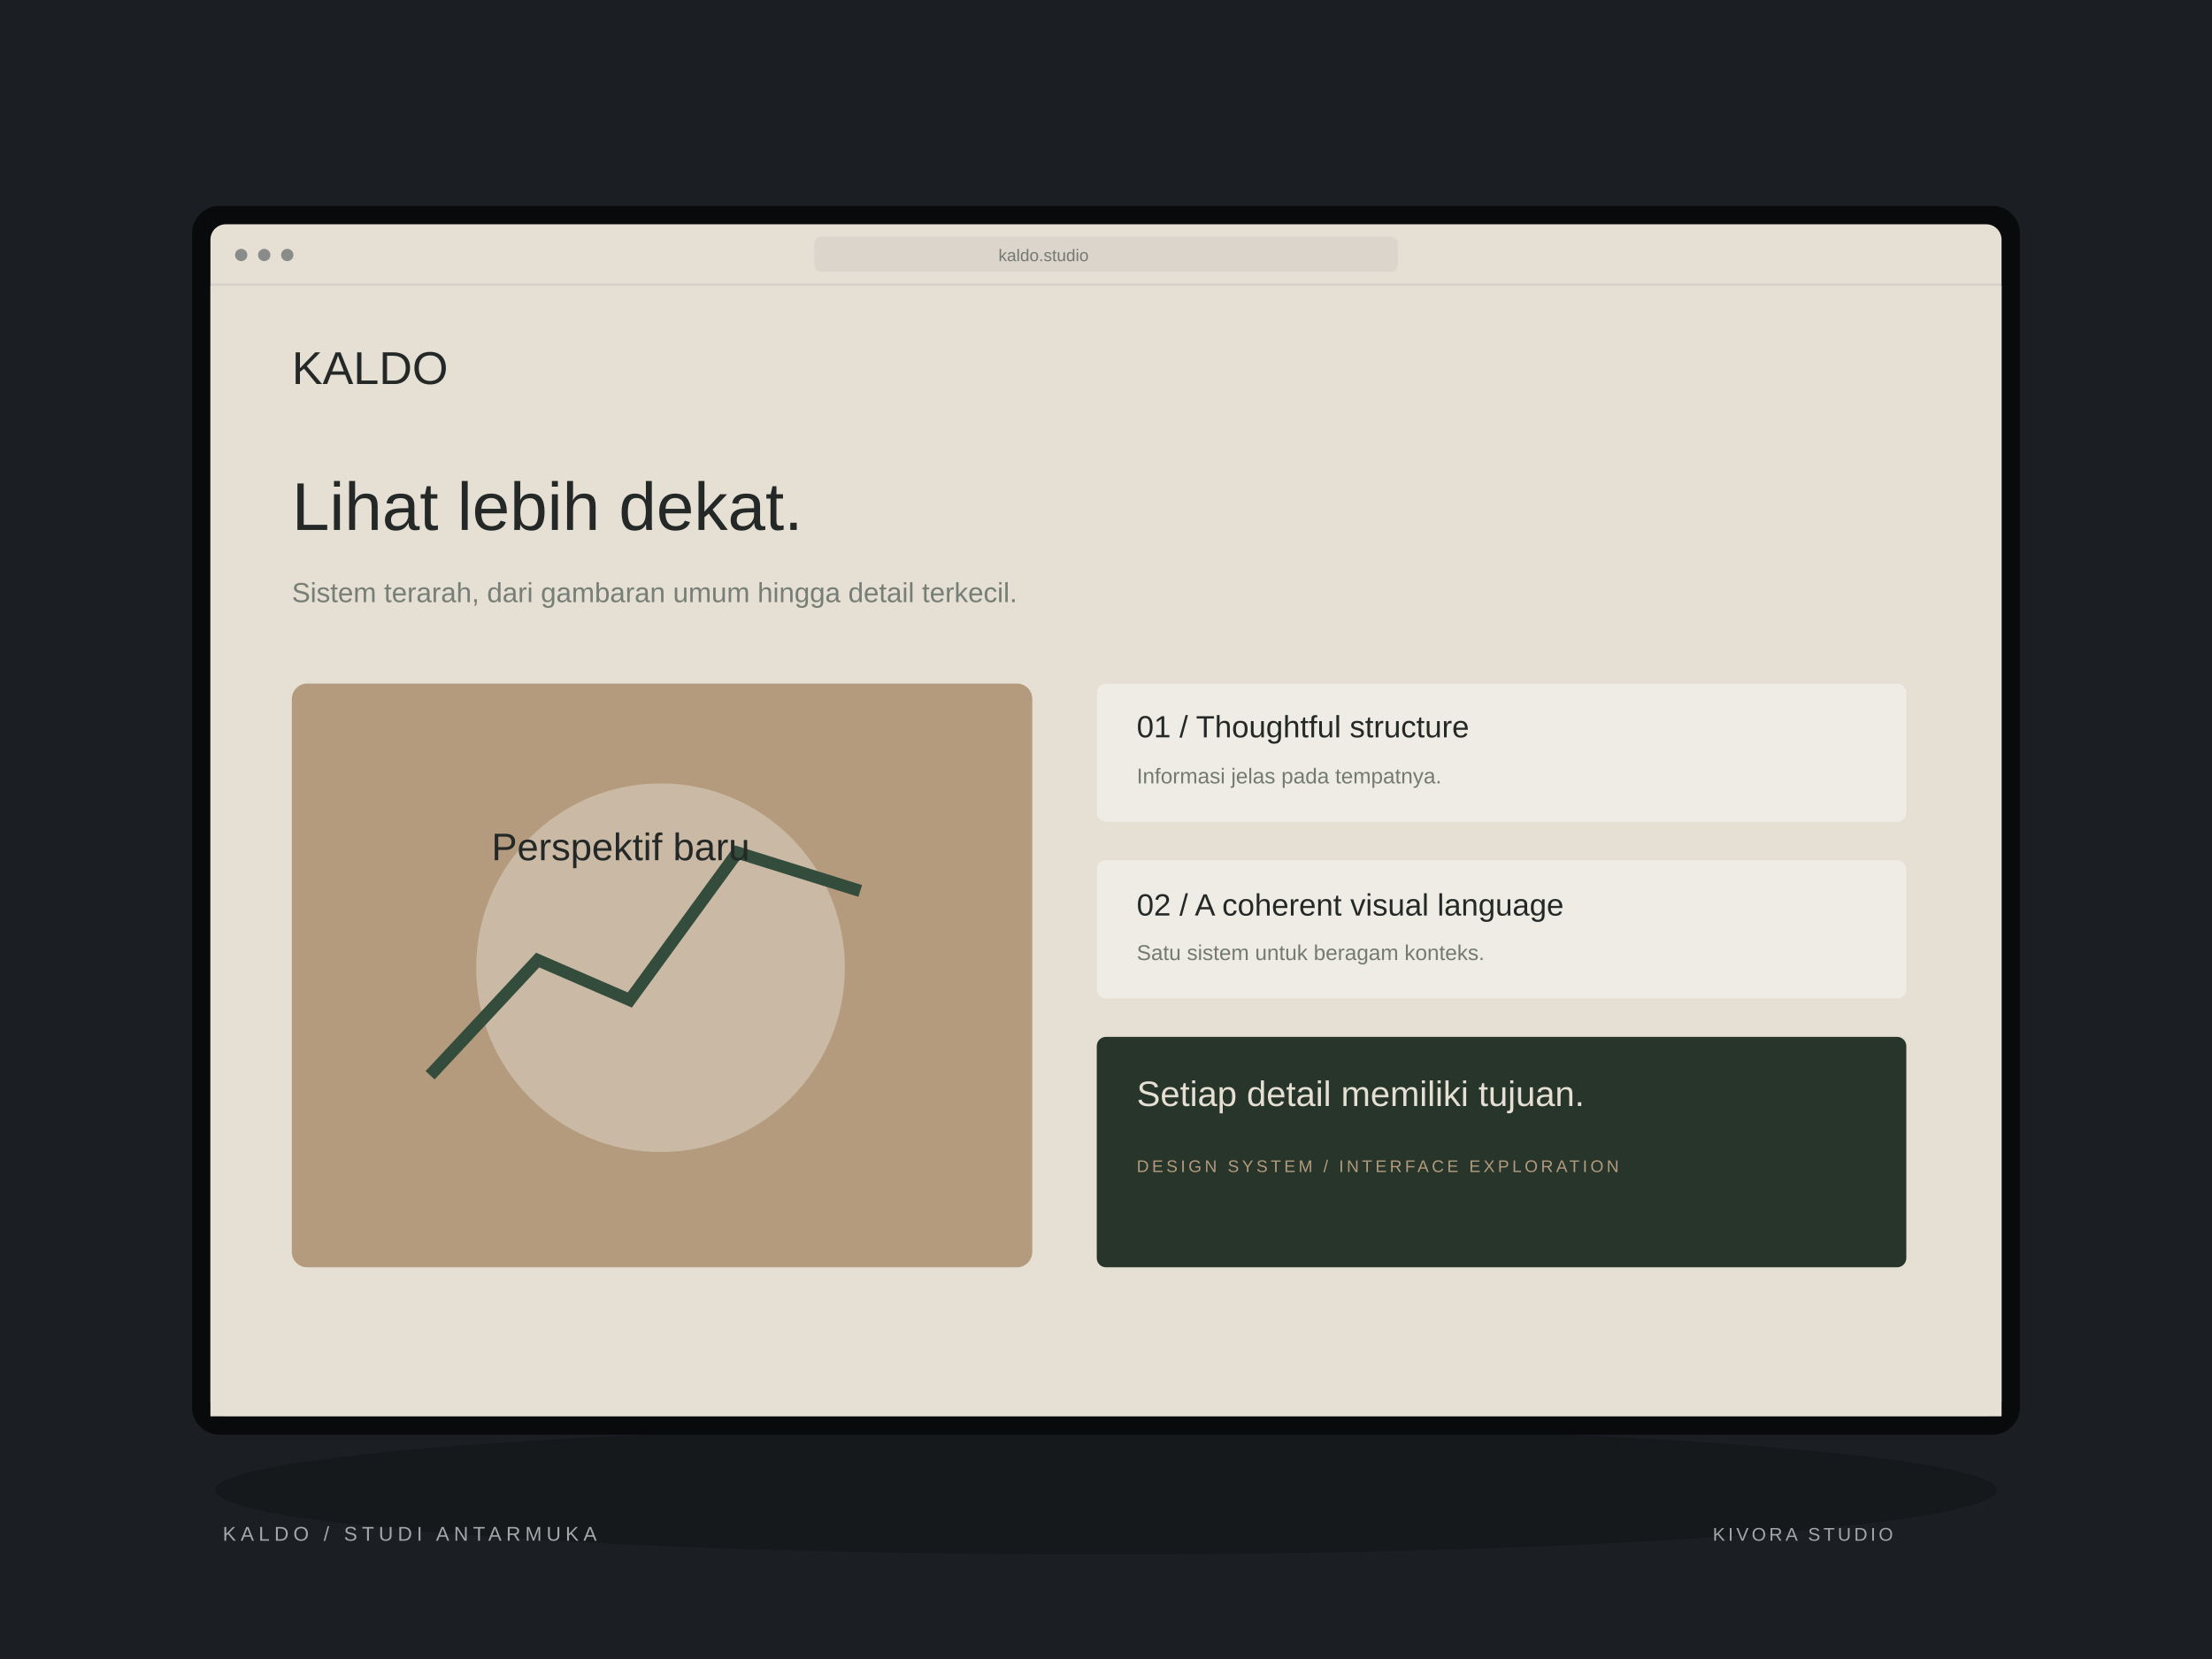
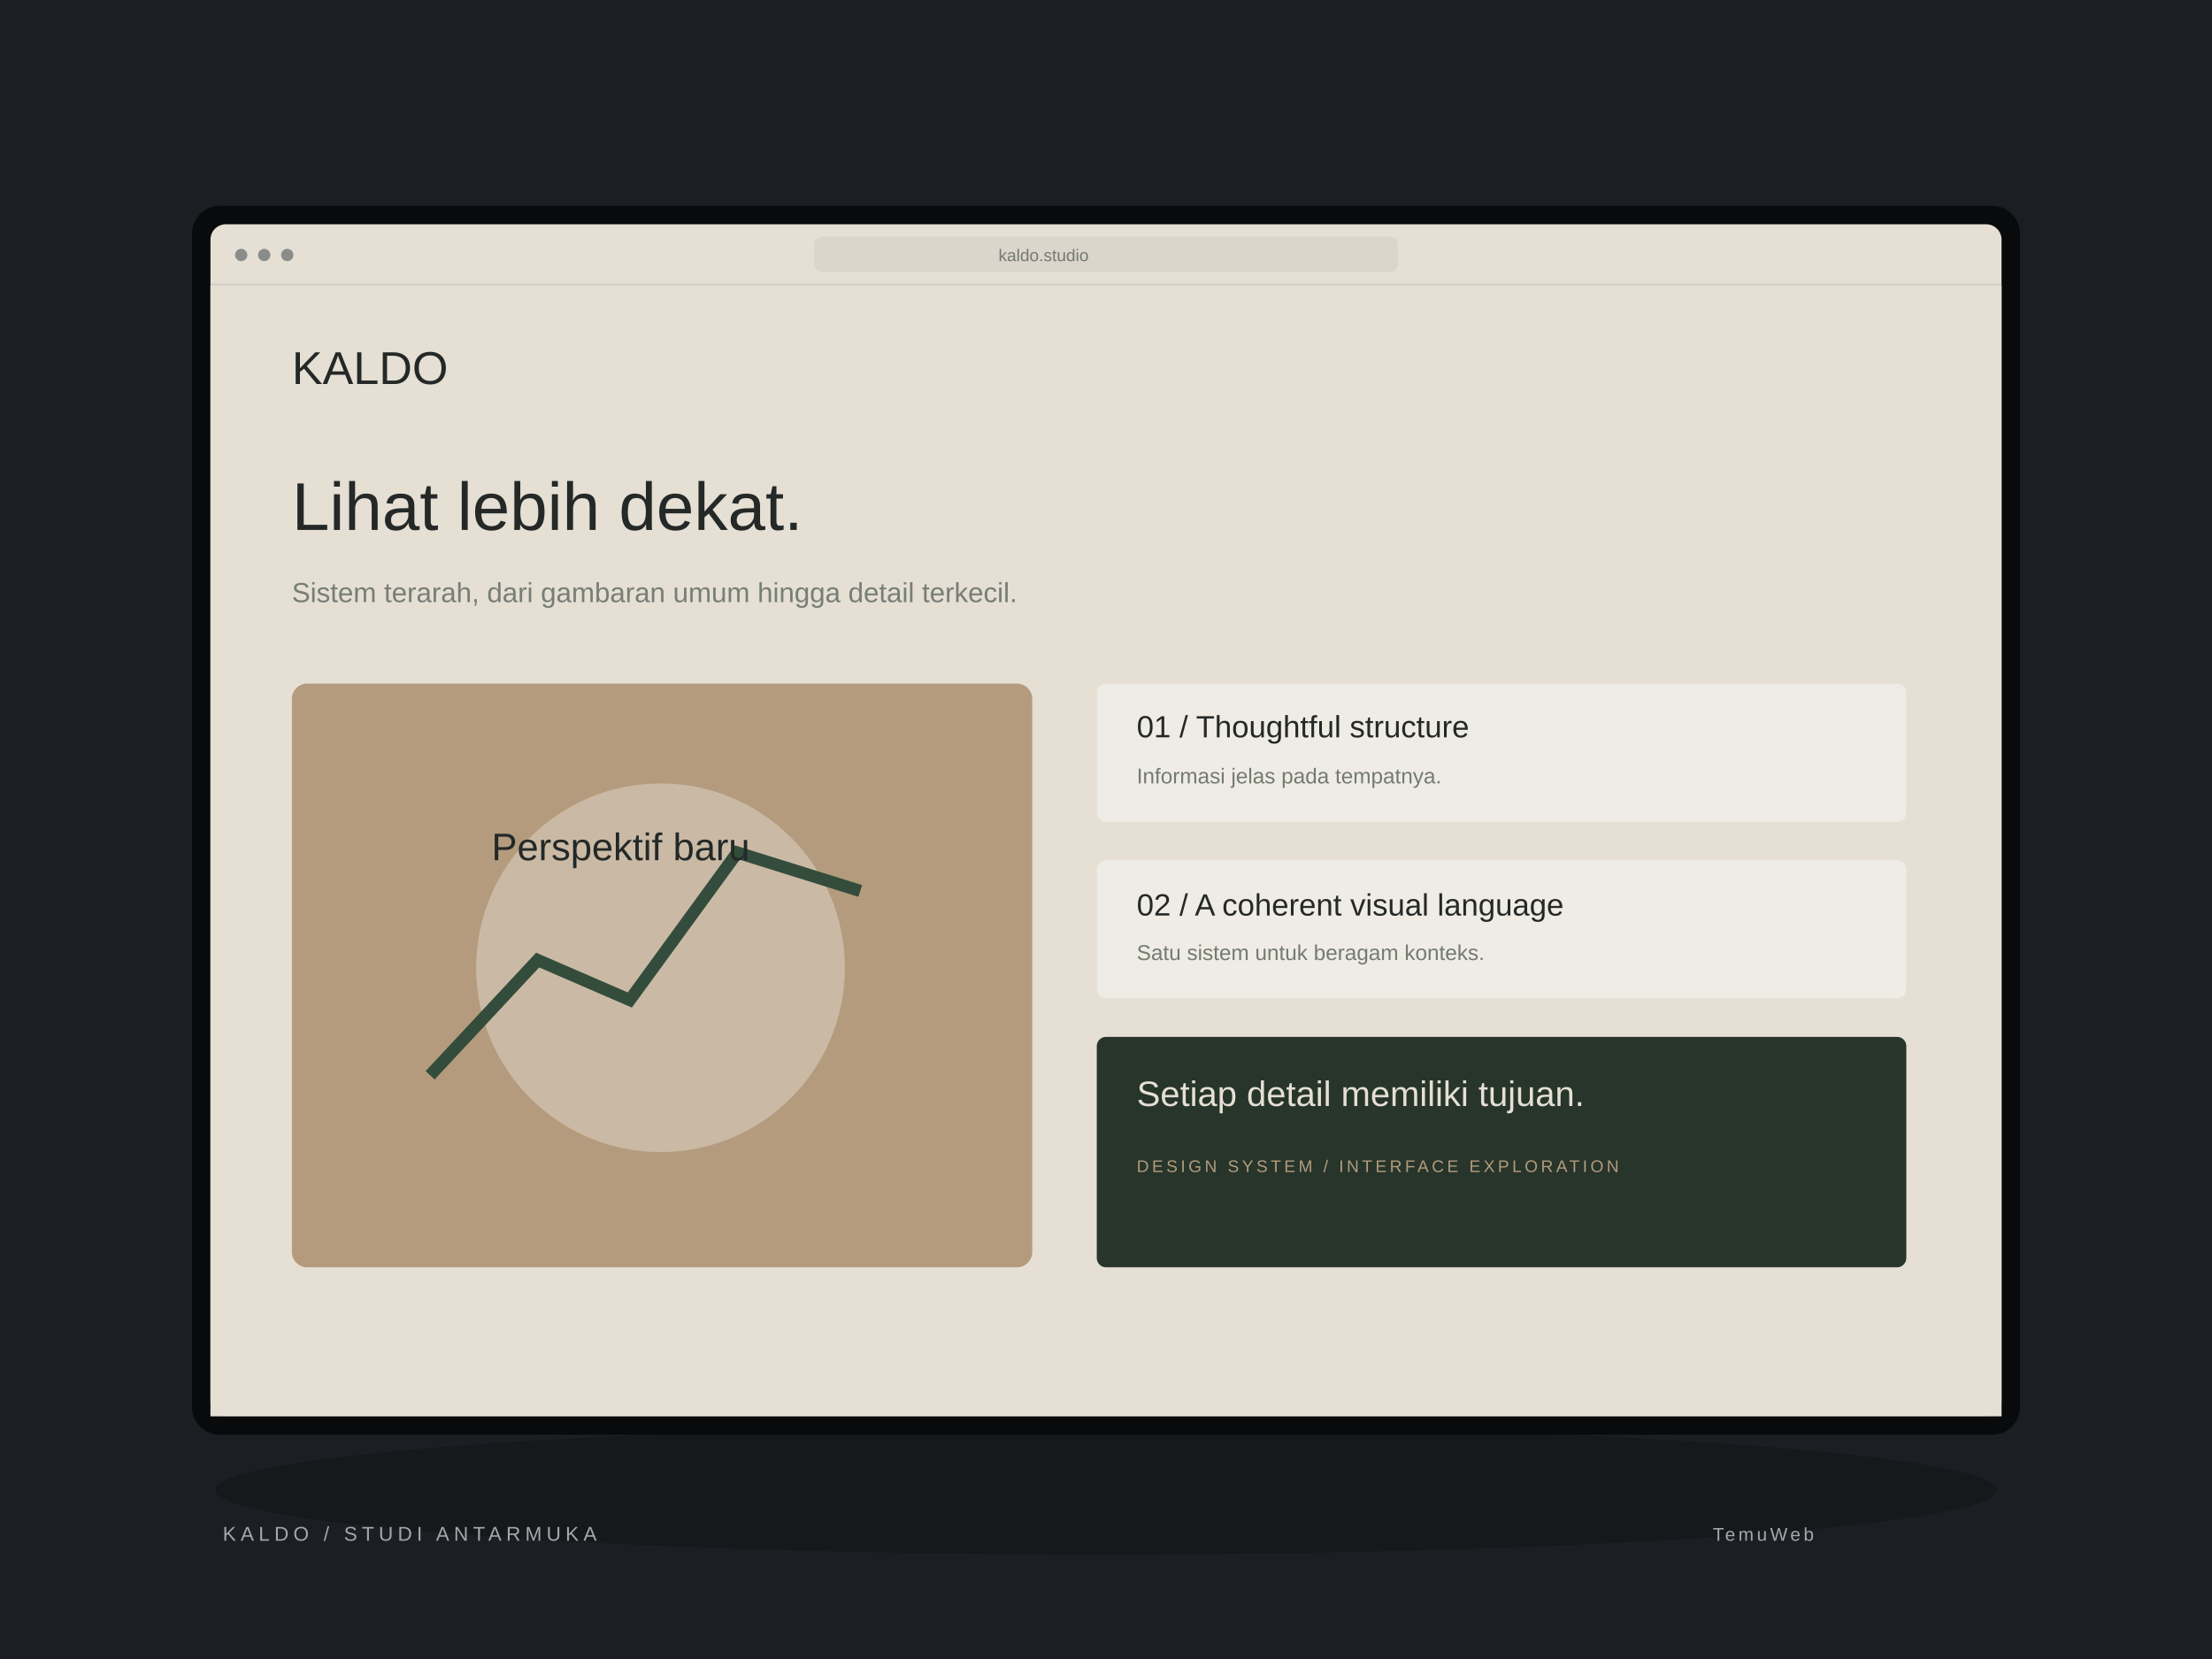
<svg xmlns="http://www.w3.org/2000/svg" width="1440" height="1080" viewBox="0 0 1440 1080">
  <rect width="1440" height="1080" fill="#1b1e22" />
  <ellipse cx="720" cy="970" rx="580" ry="42" fill="#000" opacity=".17" />
  <rect x="125" y="134" width="1190" height="800" rx="18" fill="#080a0c" />
  <rect x="137" y="146" width="1166" height="776" rx="10" fill="#e5dfd4" />
  <path d="M137 185h1166" stroke="#aaa" stroke-opacity=".25" />
  <circle cx="157" cy="166" r="4" fill="#8a8c89" />
  <circle cx="172" cy="166" r="4" fill="#8a8c89" />
  <circle cx="187" cy="166" r="4" fill="#8a8c89" />
  <rect x="530" y="154" width="380" height="23" rx="5" fill="#000" opacity=".045" />
  <text x="650" y="170" font-family="Arial,Helvetica,sans-serif" font-size="11" fill="#757972">kaldo.studio</text>
  <rect x="137" y="186" width="1166" height="736" fill="#252d2a" />
  <text x="187" y="245" font-family="Arial,Helvetica,sans-serif" font-size="32" fill="#e5dfd4" letter-spacing="6">KALDO</text>
  <text x="888" y="242" font-family="Arial,Helvetica,sans-serif" font-size="14" fill="#e5dfd4">Tentang kami     Jelajahi     Hubungi</text>
  <rect x="620" y="285" width="635" height="583" fill="#b49b7d" />
  <path d="M730 868V478Q930 230 1130 478V868" fill="#e5dfd4" />
  <path d="M790 868V535Q930 339 1070 535V868" fill="#414a42" />
  <path d="M837 868V580Q930 426 1023 580V868" fill="#b49b7d" />
  <path d="M620 800h635M620 825h635M620 850h635" stroke="#202820" stroke-opacity=".25" />
  <circle cx="1163" cy="367" r="39" fill="#e5dfd4" opacity=".7" />
  <text x="187" y="390" font-family="Arial,Helvetica,sans-serif" font-size="11" fill="#b49b7d" letter-spacing="3">PERSPEKTIF BARU</text>
  <text x="187" y="480" font-size="66" fill="#e5dfd4" font-family="Georgia,serif">Ruang untuk</text>
  <text x="187" y="555" font-size="45" fill="#e5dfd4" font-family="Georgia,serif">beristirahat.</text>
  <text x="190" y="625" font-family="Arial,Helvetica,sans-serif" font-size="16" fill="#c2c7be">Tersusun cermat. Berbeda dengan tenang.</text>
  <rect x="188" y="675" width="185" height="48" fill="#e5dfd4" />
  <text x="215" y="705" font-family="Arial,Helvetica,sans-serif" font-size="13" fill="#242927">Jelajahi detail</text>
  <text x="187" y="860" font-family="Arial,Helvetica,sans-serif" font-size="10" fill="#c2c7be" letter-spacing="2">01 / A DIFFERENT POINT OF VIEW</text>
  <rect x="137" y="186" width="1166" height="736" fill="#e5dfd4" />
  <text x="190" y="250" font-family="Arial,Helvetica,sans-serif" font-size="30" fill="#242927">KALDO</text>
  <text x="190" y="345" font-family="Arial,Helvetica,sans-serif" font-size="44" fill="#242927">Lihat lebih dekat.</text>
  <text x="190" y="392" font-family="Arial,Helvetica,sans-serif" font-size="18" fill="#777e76">Sistem terarah, dari gambaran umum hingga detail terkecil.</text>
  <rect x="190" y="445" width="482" height="380" rx="10" fill="#b49b7d" />
  <circle cx="430" cy="630" r="120" fill="#e5dfd4" opacity=".45" />
  <path d="M280 700L350 625L410 651L480 555L560 580" fill="none" stroke="#344c3b" stroke-width="8" />
  <text x="320" y="560" font-family="Arial,Helvetica,sans-serif" font-size="25" fill="#242927">Perspektif baru</text>
  <rect x="714" y="445" width="527" height="90" rx="6" fill="#ffffff66" />
  <text x="740" y="480" font-family="Arial,Helvetica,sans-serif" font-size="20" fill="#242927">01 / Thoughtful structure</text>
  <text x="740" y="510" font-family="Arial,Helvetica,sans-serif" font-size="14" fill="#737b70">Informasi jelas pada tempatnya.</text>
  <rect x="714" y="560" width="527" height="90" rx="6" fill="#ffffff66" />
  <text x="740" y="596" font-family="Arial,Helvetica,sans-serif" font-size="20" fill="#242927">02 / A coherent visual language</text>
  <text x="740" y="625" font-family="Arial,Helvetica,sans-serif" font-size="14" fill="#737b70">Satu sistem untuk beragam konteks.</text>
  <rect x="714" y="675" width="527" height="150" rx="6" fill="#27352a" />
  <text x="740" y="720" font-family="Arial,Helvetica,sans-serif" font-size="23" fill="#e5dfd4">Setiap detail memiliki tujuan.</text>
  <text x="740" y="763" font-family="Arial,Helvetica,sans-serif" font-size="11" fill="#b49b7d" letter-spacing="2">DESIGN SYSTEM / INTERFACE EXPLORATION</text>
  <text x="145" y="1003" font-family="Arial,Helvetica,sans-serif" font-size="13" fill="#a5a7ab" letter-spacing="3">KALDO / STUDI ANTARMUKA</text>
-   <text x="1115" y="1003" font-family="Arial,Helvetica,sans-serif" font-size="12" fill="#a5a7ab" letter-spacing="2">KIVORA STUDIO</text>
+   <text x="1115" y="1003" font-family="Arial,Helvetica,sans-serif" font-size="12" fill="#a5a7ab" letter-spacing="2">TemuWeb</text>
</svg>
